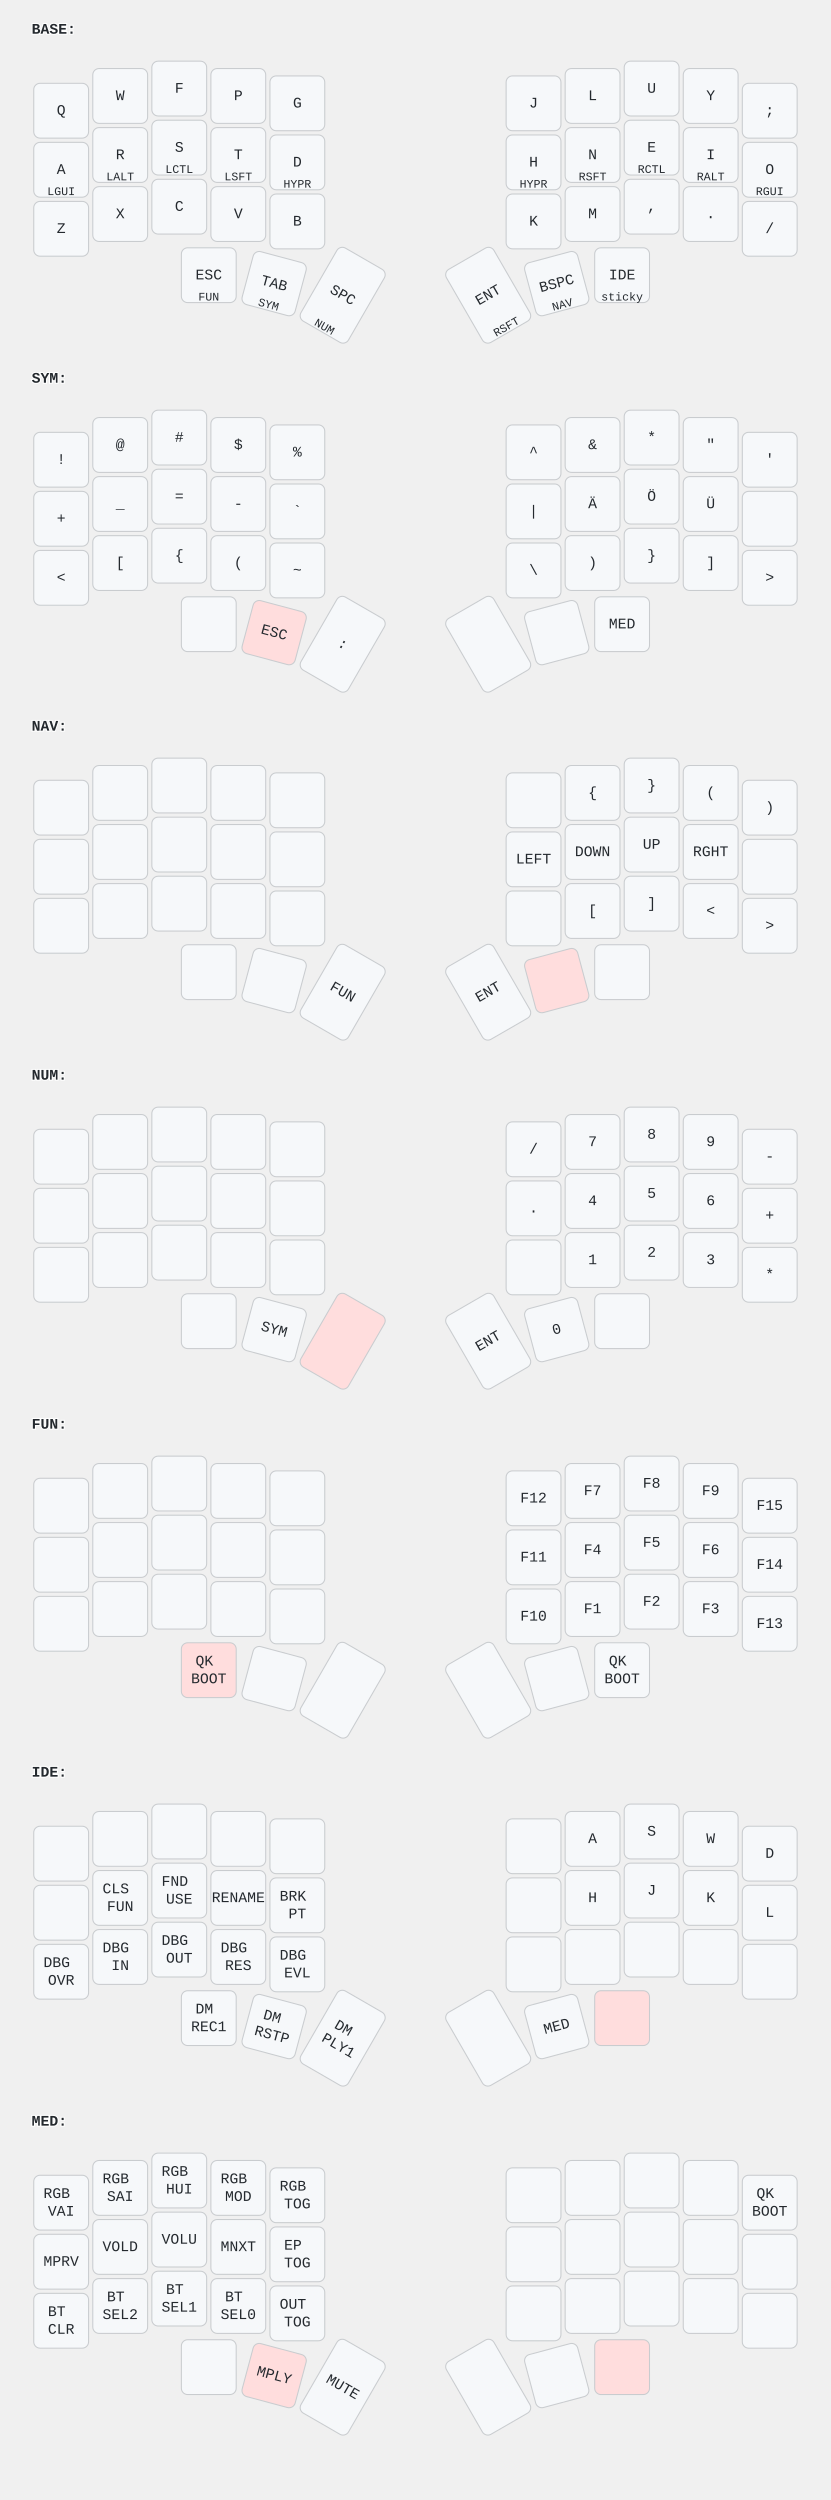
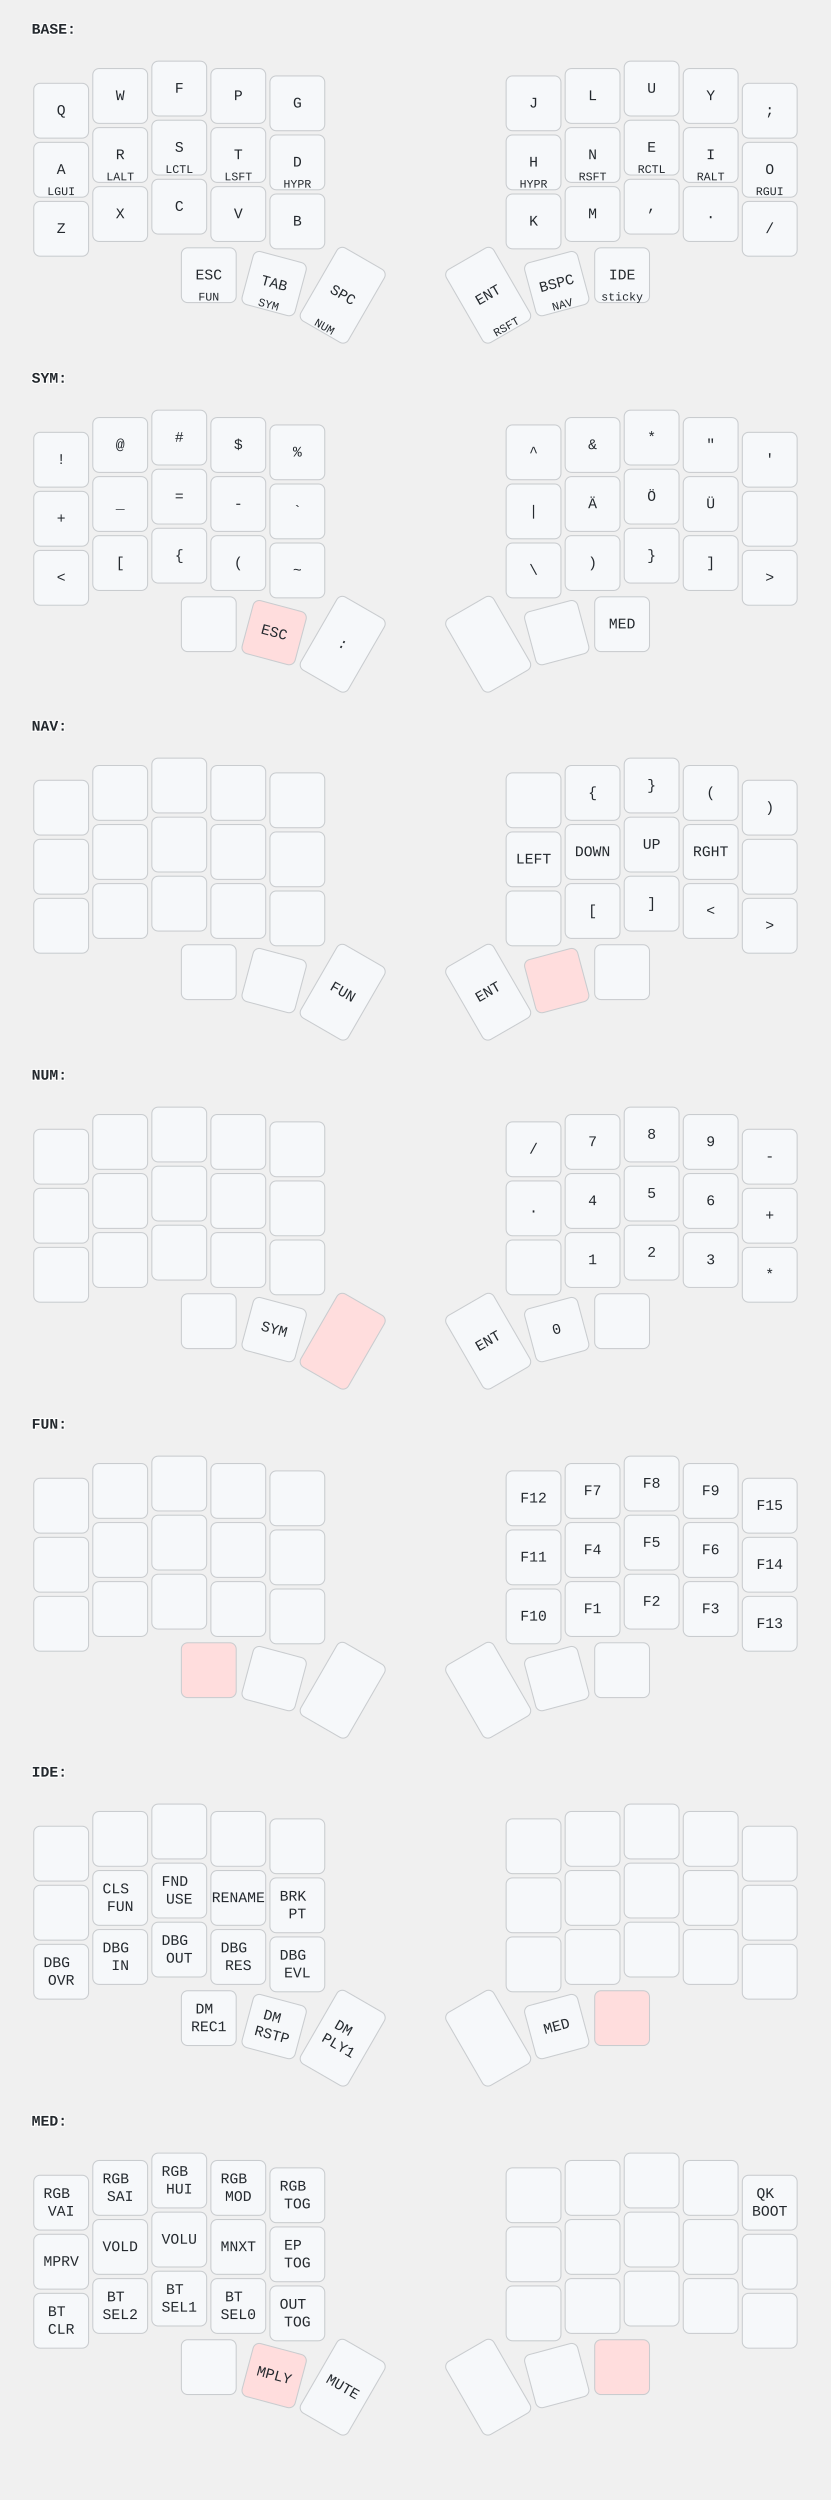
<svg xmlns="http://www.w3.org/2000/svg" width="788" height="2371" viewBox="0 0 788 2371" class="keymap">
  <style>/* inherit to force styles through use tags */
svg path {
    fill: inherit;
}

/* font and background color specifications */
svg.keymap {
    font-family: SFMono-Regular,Consolas,Liberation Mono,Menlo,monospace;
    font-size: 14px;
    font-kerning: normal;
    text-rendering: optimizeLegibility;
    fill: #24292e;
}

/* default key styling */
rect.key {
    fill: #f6f8fa;
    stroke: #c9cccf;
    stroke-width: 1;
}

/* default key side styling, only used is draw_key_sides is set */
rect.side {
    filter: brightness(90%);
}

/* color accent for combo boxes */
rect.combo, rect.combo-separate {
    fill: #cdf;
}

/* color accent for held keys */
rect.held, rect.combo.held {
    fill: #fdd;
}

/* color accent for ghost (optional) keys */
rect.ghost, rect.combo.ghost {
    stroke-dasharray: 4, 4;
    stroke-width: 2;
}

text {
    text-anchor: middle;
    dominant-baseline: middle;
}

/* styling for layer labels */
text.label {
    font-weight: bold;
    text-anchor: start;
    stroke: white;
    stroke-width: 2;
    paint-order: stroke;
}

/* styling for combo tap, and key hold/shifted label text */
text.combo, text.hold, text.shifted {
    font-size: 11px;
}

text.hold {
    text-anchor: middle;
    dominant-baseline: auto;
}

text.shifted {
    text-anchor: middle;
    dominant-baseline: hanging;
}

/* styling for hold/shifted label text in combo box */
text.combo.hold, text.combo.shifted {
    font-size: 8px;
}

/* lighter symbol for transparent keys */
text.trans {
    fill: #7b7e81;
}

/* styling for combo dendrons */
path.combo {
    stroke-width: 1;
    stroke: gray;
    fill: none;
}

/* Start Tabler Icons Cleanup */
/* cannot use height/width with glyphs */
.icon-tabler &gt; path {
    fill: inherit;
    stroke: inherit;
    stroke-width: 2;
}
/* hide tabler's default box */
.icon-tabler &gt; path[stroke="none"][fill="none"] {
    visibility: hidden;
}
/* End Tabler Icons Cleanup */
</style>
  <g transform="translate(30, 0)" class="layer-BASE">
    <text x="0" y="28" class="label">BASE:</text>
    <g transform="translate(0, 56)">
      <g transform="translate(28, 49)" class="key keypos-0">
        <rect rx="6" ry="6" x="-26" y="-26" width="52" height="52" class="key" />
        <text x="0" y="0" class="key tap">Q</text>
      </g>
      <g transform="translate(84, 35)" class="key keypos-1">
        <rect rx="6" ry="6" x="-26" y="-26" width="52" height="52" class="key" />
        <text x="0" y="0" class="key tap">W</text>
      </g>
      <g transform="translate(140, 28)" class="key keypos-2">
        <rect rx="6" ry="6" x="-26" y="-26" width="52" height="52" class="key" />
        <text x="0" y="0" class="key tap">F</text>
      </g>
      <g transform="translate(196, 35)" class="key keypos-3">
        <rect rx="6" ry="6" x="-26" y="-26" width="52" height="52" class="key" />
        <text x="0" y="0" class="key tap">P</text>
      </g>
      <g transform="translate(252, 42)" class="key keypos-4">
        <rect rx="6" ry="6" x="-26" y="-26" width="52" height="52" class="key" />
        <text x="0" y="0" class="key tap">G</text>
      </g>
      <g transform="translate(476, 42)" class="key keypos-5">
        <rect rx="6" ry="6" x="-26" y="-26" width="52" height="52" class="key" />
        <text x="0" y="0" class="key tap">J</text>
      </g>
      <g transform="translate(532, 35)" class="key keypos-6">
        <rect rx="6" ry="6" x="-26" y="-26" width="52" height="52" class="key" />
        <text x="0" y="0" class="key tap">L</text>
      </g>
      <g transform="translate(588, 28)" class="key keypos-7">
        <rect rx="6" ry="6" x="-26" y="-26" width="52" height="52" class="key" />
        <text x="0" y="0" class="key tap">U</text>
      </g>
      <g transform="translate(644, 35)" class="key keypos-8">
        <rect rx="6" ry="6" x="-26" y="-26" width="52" height="52" class="key" />
        <text x="0" y="0" class="key tap">Y</text>
      </g>
      <g transform="translate(700, 49)" class="key keypos-9">
        <rect rx="6" ry="6" x="-26" y="-26" width="52" height="52" class="key" />
        <text x="0" y="0" class="key tap">;</text>
      </g>
      <g transform="translate(28, 105)" class="key keypos-10">
        <rect rx="6" ry="6" x="-26" y="-26" width="52" height="52" class="key" />
        <text x="0" y="0" class="key tap">A</text>
        <text x="0" y="24" class="key hold">LGUI</text>
      </g>
      <g transform="translate(84, 91)" class="key keypos-11">
        <rect rx="6" ry="6" x="-26" y="-26" width="52" height="52" class="key" />
        <text x="0" y="0" class="key tap">R</text>
        <text x="0" y="24" class="key hold">LALT</text>
      </g>
      <g transform="translate(140, 84)" class="key keypos-12">
        <rect rx="6" ry="6" x="-26" y="-26" width="52" height="52" class="key" />
        <text x="0" y="0" class="key tap">S</text>
        <text x="0" y="24" class="key hold">LCTL</text>
      </g>
      <g transform="translate(196, 91)" class="key keypos-13">
        <rect rx="6" ry="6" x="-26" y="-26" width="52" height="52" class="key" />
        <text x="0" y="0" class="key tap">T</text>
        <text x="0" y="24" class="key hold">LSFT</text>
      </g>
      <g transform="translate(252, 98)" class="key keypos-14">
        <rect rx="6" ry="6" x="-26" y="-26" width="52" height="52" class="key" />
        <text x="0" y="0" class="key tap">D</text>
        <text x="0" y="24" class="key hold">HYPR</text>
      </g>
      <g transform="translate(476, 98)" class="key keypos-15">
        <rect rx="6" ry="6" x="-26" y="-26" width="52" height="52" class="key" />
        <text x="0" y="0" class="key tap">H</text>
        <text x="0" y="24" class="key hold">HYPR</text>
      </g>
      <g transform="translate(532, 91)" class="key keypos-16">
        <rect rx="6" ry="6" x="-26" y="-26" width="52" height="52" class="key" />
        <text x="0" y="0" class="key tap">N</text>
        <text x="0" y="24" class="key hold">RSFT</text>
      </g>
      <g transform="translate(588, 84)" class="key keypos-17">
        <rect rx="6" ry="6" x="-26" y="-26" width="52" height="52" class="key" />
        <text x="0" y="0" class="key tap">E</text>
        <text x="0" y="24" class="key hold">RCTL</text>
      </g>
      <g transform="translate(644, 91)" class="key keypos-18">
        <rect rx="6" ry="6" x="-26" y="-26" width="52" height="52" class="key" />
        <text x="0" y="0" class="key tap">I</text>
        <text x="0" y="24" class="key hold">RALT</text>
      </g>
      <g transform="translate(700, 105)" class="key keypos-19">
        <rect rx="6" ry="6" x="-26" y="-26" width="52" height="52" class="key" />
        <text x="0" y="0" class="key tap">O</text>
        <text x="0" y="24" class="key hold">RGUI</text>
      </g>
      <g transform="translate(28, 161)" class="key keypos-20">
        <rect rx="6" ry="6" x="-26" y="-26" width="52" height="52" class="key" />
        <text x="0" y="0" class="key tap">Z</text>
      </g>
      <g transform="translate(84, 147)" class="key keypos-21">
        <rect rx="6" ry="6" x="-26" y="-26" width="52" height="52" class="key" />
        <text x="0" y="0" class="key tap">X</text>
      </g>
      <g transform="translate(140, 140)" class="key keypos-22">
        <rect rx="6" ry="6" x="-26" y="-26" width="52" height="52" class="key" />
        <text x="0" y="0" class="key tap">C</text>
      </g>
      <g transform="translate(196, 147)" class="key keypos-23">
        <rect rx="6" ry="6" x="-26" y="-26" width="52" height="52" class="key" />
        <text x="0" y="0" class="key tap">V</text>
      </g>
      <g transform="translate(252, 154)" class="key keypos-24">
        <rect rx="6" ry="6" x="-26" y="-26" width="52" height="52" class="key" />
        <text x="0" y="0" class="key tap">B</text>
      </g>
      <g transform="translate(476, 154)" class="key keypos-25">
        <rect rx="6" ry="6" x="-26" y="-26" width="52" height="52" class="key" />
        <text x="0" y="0" class="key tap">K</text>
      </g>
      <g transform="translate(532, 147)" class="key keypos-26">
        <rect rx="6" ry="6" x="-26" y="-26" width="52" height="52" class="key" />
        <text x="0" y="0" class="key tap">M</text>
      </g>
      <g transform="translate(588, 140)" class="key keypos-27">
        <rect rx="6" ry="6" x="-26" y="-26" width="52" height="52" class="key" />
        <text x="0" y="0" class="key tap">,</text>
      </g>
      <g transform="translate(644, 147)" class="key keypos-28">
        <rect rx="6" ry="6" x="-26" y="-26" width="52" height="52" class="key" />
        <text x="0" y="0" class="key tap">.</text>
      </g>
      <g transform="translate(700, 161)" class="key keypos-29">
        <rect rx="6" ry="6" x="-26" y="-26" width="52" height="52" class="key" />
        <text x="0" y="0" class="key tap">/</text>
      </g>
      <g transform="translate(168, 205)" class="key keypos-30">
        <rect rx="6" ry="6" x="-26" y="-26" width="52" height="52" class="key" />
        <text x="0" y="0" class="key tap">ESC</text>
        <text x="0" y="24" class="key hold">FUN</text>
      </g>
      <g transform="translate(230, 213) rotate(15.0)" class="key keypos-31">
        <rect rx="6" ry="6" x="-26" y="-26" width="52" height="52" class="key" />
        <text x="0" y="0" class="key tap">TAB</text>
        <text x="0" y="24" class="key hold">SYM</text>
      </g>
      <g transform="translate(295, 224) rotate(30.0)" class="key keypos-32">
        <rect rx="6" ry="6" x="-26" y="-40" width="52" height="80" class="key" />
        <text x="0" y="0" class="key tap">SPC</text>
        <text x="0" y="38" class="key hold">NUM</text>
      </g>
      <g transform="translate(433, 224) rotate(-30.0)" class="key keypos-33">
        <rect rx="6" ry="6" x="-26" y="-40" width="52" height="80" class="key" />
        <text x="0" y="0" class="key tap">ENT</text>
        <text x="0" y="38" class="key hold">RSFT</text>
      </g>
      <g transform="translate(498, 213) rotate(-15.0)" class="key keypos-34">
        <rect rx="6" ry="6" x="-26" y="-26" width="52" height="52" class="key" />
        <text x="0" y="0" class="key tap">BSPC</text>
        <text x="0" y="24" class="key hold">NAV</text>
      </g>
      <g transform="translate(560, 205)" class="key keypos-35">
        <rect rx="6" ry="6" x="-26" y="-26" width="52" height="52" class="key" />
        <text x="0" y="0" class="key tap">IDE</text>
        <text x="0" y="24" class="key hold">sticky</text>
      </g>
    </g>
  </g>
  <g transform="translate(30, 331)" class="layer-SYM">
    <text x="0" y="28" class="label">SYM:</text>
    <g transform="translate(0, 56)">
      <g transform="translate(28, 49)" class="key keypos-0">
        <rect rx="6" ry="6" x="-26" y="-26" width="52" height="52" class="key" />
        <text x="0" y="0" class="key tap">!</text>
      </g>
      <g transform="translate(84, 35)" class="key keypos-1">
        <rect rx="6" ry="6" x="-26" y="-26" width="52" height="52" class="key" />
        <text x="0" y="0" class="key tap">@</text>
      </g>
      <g transform="translate(140, 28)" class="key keypos-2">
        <rect rx="6" ry="6" x="-26" y="-26" width="52" height="52" class="key" />
        <text x="0" y="0" class="key tap">#</text>
      </g>
      <g transform="translate(196, 35)" class="key keypos-3">
        <rect rx="6" ry="6" x="-26" y="-26" width="52" height="52" class="key" />
        <text x="0" y="0" class="key tap">$</text>
      </g>
      <g transform="translate(252, 42)" class="key keypos-4">
        <rect rx="6" ry="6" x="-26" y="-26" width="52" height="52" class="key" />
        <text x="0" y="0" class="key tap">%</text>
      </g>
      <g transform="translate(476, 42)" class="key keypos-5">
        <rect rx="6" ry="6" x="-26" y="-26" width="52" height="52" class="key" />
        <text x="0" y="0" class="key tap">^</text>
      </g>
      <g transform="translate(532, 35)" class="key keypos-6">
        <rect rx="6" ry="6" x="-26" y="-26" width="52" height="52" class="key" />
        <text x="0" y="0" class="key tap">&amp;</text>
      </g>
      <g transform="translate(588, 28)" class="key keypos-7">
        <rect rx="6" ry="6" x="-26" y="-26" width="52" height="52" class="key" />
        <text x="0" y="0" class="key tap">*</text>
      </g>
      <g transform="translate(644, 35)" class="key keypos-8">
        <rect rx="6" ry="6" x="-26" y="-26" width="52" height="52" class="key" />
        <text x="0" y="0" class="key tap">"</text>
      </g>
      <g transform="translate(700, 49)" class="key keypos-9">
        <rect rx="6" ry="6" x="-26" y="-26" width="52" height="52" class="key" />
        <text x="0" y="0" class="key tap">'</text>
      </g>
      <g transform="translate(28, 105)" class="key keypos-10">
        <rect rx="6" ry="6" x="-26" y="-26" width="52" height="52" class="key" />
        <text x="0" y="0" class="key tap">+</text>
      </g>
      <g transform="translate(84, 91)" class="key keypos-11">
        <rect rx="6" ry="6" x="-26" y="-26" width="52" height="52" class="key" />
        <text x="0" y="0" class="key tap">_</text>
      </g>
      <g transform="translate(140, 84)" class="key keypos-12">
        <rect rx="6" ry="6" x="-26" y="-26" width="52" height="52" class="key" />
        <text x="0" y="0" class="key tap">=</text>
      </g>
      <g transform="translate(196, 91)" class="key keypos-13">
        <rect rx="6" ry="6" x="-26" y="-26" width="52" height="52" class="key" />
        <text x="0" y="0" class="key tap">-</text>
      </g>
      <g transform="translate(252, 98)" class="key keypos-14">
        <rect rx="6" ry="6" x="-26" y="-26" width="52" height="52" class="key" />
        <text x="0" y="0" class="key tap">`</text>
      </g>
      <g transform="translate(476, 98)" class="key keypos-15">
        <rect rx="6" ry="6" x="-26" y="-26" width="52" height="52" class="key" />
        <text x="0" y="0" class="key tap">|</text>
      </g>
      <g transform="translate(532, 91)" class="key keypos-16">
        <rect rx="6" ry="6" x="-26" y="-26" width="52" height="52" class="key" />
        <text x="0" y="0" class="key tap">Ä</text>
      </g>
      <g transform="translate(588, 84)" class="key keypos-17">
        <rect rx="6" ry="6" x="-26" y="-26" width="52" height="52" class="key" />
        <text x="0" y="0" class="key tap">Ö</text>
      </g>
      <g transform="translate(644, 91)" class="key keypos-18">
        <rect rx="6" ry="6" x="-26" y="-26" width="52" height="52" class="key" />
        <text x="0" y="0" class="key tap">Ü</text>
      </g>
      <g transform="translate(700, 105)" class="key keypos-19">
        <rect rx="6" ry="6" x="-26" y="-26" width="52" height="52" class="key" />
      </g>
      <g transform="translate(28, 161)" class="key keypos-20">
        <rect rx="6" ry="6" x="-26" y="-26" width="52" height="52" class="key" />
        <text x="0" y="0" class="key tap">&lt;</text>
      </g>
      <g transform="translate(84, 147)" class="key keypos-21">
        <rect rx="6" ry="6" x="-26" y="-26" width="52" height="52" class="key" />
        <text x="0" y="0" class="key tap">[</text>
      </g>
      <g transform="translate(140, 140)" class="key keypos-22">
        <rect rx="6" ry="6" x="-26" y="-26" width="52" height="52" class="key" />
        <text x="0" y="0" class="key tap">{</text>
      </g>
      <g transform="translate(196, 147)" class="key keypos-23">
        <rect rx="6" ry="6" x="-26" y="-26" width="52" height="52" class="key" />
        <text x="0" y="0" class="key tap">(</text>
      </g>
      <g transform="translate(252, 154)" class="key keypos-24">
        <rect rx="6" ry="6" x="-26" y="-26" width="52" height="52" class="key" />
        <text x="0" y="0" class="key tap">~</text>
      </g>
      <g transform="translate(476, 154)" class="key keypos-25">
        <rect rx="6" ry="6" x="-26" y="-26" width="52" height="52" class="key" />
        <text x="0" y="0" class="key tap">\</text>
      </g>
      <g transform="translate(532, 147)" class="key keypos-26">
        <rect rx="6" ry="6" x="-26" y="-26" width="52" height="52" class="key" />
        <text x="0" y="0" class="key tap">)</text>
      </g>
      <g transform="translate(588, 140)" class="key keypos-27">
        <rect rx="6" ry="6" x="-26" y="-26" width="52" height="52" class="key" />
        <text x="0" y="0" class="key tap">}</text>
      </g>
      <g transform="translate(644, 147)" class="key keypos-28">
        <rect rx="6" ry="6" x="-26" y="-26" width="52" height="52" class="key" />
        <text x="0" y="0" class="key tap">]</text>
      </g>
      <g transform="translate(700, 161)" class="key keypos-29">
        <rect rx="6" ry="6" x="-26" y="-26" width="52" height="52" class="key" />
        <text x="0" y="0" class="key tap">&gt;</text>
      </g>
      <g transform="translate(168, 205)" class="key keypos-30">
        <rect rx="6" ry="6" x="-26" y="-26" width="52" height="52" class="key" />
      </g>
      <g transform="translate(230, 213) rotate(15.0)" class="key held keypos-31">
        <rect rx="6" ry="6" x="-26" y="-26" width="52" height="52" class="key held" />
        <text x="0" y="0" class="key held tap">ESC</text>
      </g>
      <g transform="translate(295, 224) rotate(30.0)" class="key keypos-32">
        <rect rx="6" ry="6" x="-26" y="-40" width="52" height="80" class="key" />
        <text x="0" y="0" class="key tap">:</text>
      </g>
      <g transform="translate(433, 224) rotate(-30.0)" class="key keypos-33">
        <rect rx="6" ry="6" x="-26" y="-40" width="52" height="80" class="key" />
      </g>
      <g transform="translate(498, 213) rotate(-15.0)" class="key keypos-34">
        <rect rx="6" ry="6" x="-26" y="-26" width="52" height="52" class="key" />
      </g>
      <g transform="translate(560, 205)" class="key keypos-35">
        <rect rx="6" ry="6" x="-26" y="-26" width="52" height="52" class="key" />
        <text x="0" y="0" class="key tap">MED</text>
      </g>
    </g>
  </g>
  <g transform="translate(30, 661)" class="layer-NAV">
    <text x="0" y="28" class="label">NAV:</text>
    <g transform="translate(0, 56)">
      <g transform="translate(28, 49)" class="key keypos-0">
        <rect rx="6" ry="6" x="-26" y="-26" width="52" height="52" class="key" />
      </g>
      <g transform="translate(84, 35)" class="key keypos-1">
        <rect rx="6" ry="6" x="-26" y="-26" width="52" height="52" class="key" />
      </g>
      <g transform="translate(140, 28)" class="key keypos-2">
        <rect rx="6" ry="6" x="-26" y="-26" width="52" height="52" class="key" />
      </g>
      <g transform="translate(196, 35)" class="key keypos-3">
        <rect rx="6" ry="6" x="-26" y="-26" width="52" height="52" class="key" />
      </g>
      <g transform="translate(252, 42)" class="key keypos-4">
        <rect rx="6" ry="6" x="-26" y="-26" width="52" height="52" class="key" />
      </g>
      <g transform="translate(476, 42)" class="key keypos-5">
        <rect rx="6" ry="6" x="-26" y="-26" width="52" height="52" class="key" />
      </g>
      <g transform="translate(532, 35)" class="key keypos-6">
        <rect rx="6" ry="6" x="-26" y="-26" width="52" height="52" class="key" />
        <text x="0" y="0" class="key tap">{</text>
      </g>
      <g transform="translate(588, 28)" class="key keypos-7">
        <rect rx="6" ry="6" x="-26" y="-26" width="52" height="52" class="key" />
        <text x="0" y="0" class="key tap">}</text>
      </g>
      <g transform="translate(644, 35)" class="key keypos-8">
        <rect rx="6" ry="6" x="-26" y="-26" width="52" height="52" class="key" />
        <text x="0" y="0" class="key tap">(</text>
      </g>
      <g transform="translate(700, 49)" class="key keypos-9">
        <rect rx="6" ry="6" x="-26" y="-26" width="52" height="52" class="key" />
        <text x="0" y="0" class="key tap">)</text>
      </g>
      <g transform="translate(28, 105)" class="key keypos-10">
        <rect rx="6" ry="6" x="-26" y="-26" width="52" height="52" class="key" />
      </g>
      <g transform="translate(84, 91)" class="key keypos-11">
        <rect rx="6" ry="6" x="-26" y="-26" width="52" height="52" class="key" />
      </g>
      <g transform="translate(140, 84)" class="key keypos-12">
        <rect rx="6" ry="6" x="-26" y="-26" width="52" height="52" class="key" />
      </g>
      <g transform="translate(196, 91)" class="key keypos-13">
        <rect rx="6" ry="6" x="-26" y="-26" width="52" height="52" class="key" />
      </g>
      <g transform="translate(252, 98)" class="key keypos-14">
        <rect rx="6" ry="6" x="-26" y="-26" width="52" height="52" class="key" />
      </g>
      <g transform="translate(476, 98)" class="key keypos-15">
        <rect rx="6" ry="6" x="-26" y="-26" width="52" height="52" class="key" />
        <text x="0" y="0" class="key tap">LEFT</text>
      </g>
      <g transform="translate(532, 91)" class="key keypos-16">
        <rect rx="6" ry="6" x="-26" y="-26" width="52" height="52" class="key" />
        <text x="0" y="0" class="key tap">DOWN</text>
      </g>
      <g transform="translate(588, 84)" class="key keypos-17">
        <rect rx="6" ry="6" x="-26" y="-26" width="52" height="52" class="key" />
        <text x="0" y="0" class="key tap">UP</text>
      </g>
      <g transform="translate(644, 91)" class="key keypos-18">
        <rect rx="6" ry="6" x="-26" y="-26" width="52" height="52" class="key" />
        <text x="0" y="0" class="key tap">RGHT</text>
      </g>
      <g transform="translate(700, 105)" class="key keypos-19">
        <rect rx="6" ry="6" x="-26" y="-26" width="52" height="52" class="key" />
      </g>
      <g transform="translate(28, 161)" class="key keypos-20">
        <rect rx="6" ry="6" x="-26" y="-26" width="52" height="52" class="key" />
      </g>
      <g transform="translate(84, 147)" class="key keypos-21">
        <rect rx="6" ry="6" x="-26" y="-26" width="52" height="52" class="key" />
      </g>
      <g transform="translate(140, 140)" class="key keypos-22">
        <rect rx="6" ry="6" x="-26" y="-26" width="52" height="52" class="key" />
      </g>
      <g transform="translate(196, 147)" class="key keypos-23">
        <rect rx="6" ry="6" x="-26" y="-26" width="52" height="52" class="key" />
      </g>
      <g transform="translate(252, 154)" class="key keypos-24">
        <rect rx="6" ry="6" x="-26" y="-26" width="52" height="52" class="key" />
      </g>
      <g transform="translate(476, 154)" class="key keypos-25">
        <rect rx="6" ry="6" x="-26" y="-26" width="52" height="52" class="key" />
      </g>
      <g transform="translate(532, 147)" class="key keypos-26">
        <rect rx="6" ry="6" x="-26" y="-26" width="52" height="52" class="key" />
        <text x="0" y="0" class="key tap">[</text>
      </g>
      <g transform="translate(588, 140)" class="key keypos-27">
        <rect rx="6" ry="6" x="-26" y="-26" width="52" height="52" class="key" />
        <text x="0" y="0" class="key tap">]</text>
      </g>
      <g transform="translate(644, 147)" class="key keypos-28">
        <rect rx="6" ry="6" x="-26" y="-26" width="52" height="52" class="key" />
        <text x="0" y="0" class="key tap">&lt;</text>
      </g>
      <g transform="translate(700, 161)" class="key keypos-29">
        <rect rx="6" ry="6" x="-26" y="-26" width="52" height="52" class="key" />
        <text x="0" y="0" class="key tap">&gt;</text>
      </g>
      <g transform="translate(168, 205)" class="key keypos-30">
        <rect rx="6" ry="6" x="-26" y="-26" width="52" height="52" class="key" />
      </g>
      <g transform="translate(230, 213) rotate(15.0)" class="key keypos-31">
        <rect rx="6" ry="6" x="-26" y="-26" width="52" height="52" class="key" />
      </g>
      <g transform="translate(295, 224) rotate(30.0)" class="key keypos-32">
        <rect rx="6" ry="6" x="-26" y="-40" width="52" height="80" class="key" />
        <text x="0" y="0" class="key tap">FUN</text>
      </g>
      <g transform="translate(433, 224) rotate(-30.0)" class="key keypos-33">
        <rect rx="6" ry="6" x="-26" y="-40" width="52" height="80" class="key" />
        <text x="0" y="0" class="key tap">ENT</text>
      </g>
      <g transform="translate(498, 213) rotate(-15.0)" class="key held keypos-34">
        <rect rx="6" ry="6" x="-26" y="-26" width="52" height="52" class="key held" />
      </g>
      <g transform="translate(560, 205)" class="key keypos-35">
        <rect rx="6" ry="6" x="-26" y="-26" width="52" height="52" class="key" />
      </g>
    </g>
  </g>
  <g transform="translate(30, 992)" class="layer-NUM">
    <text x="0" y="28" class="label">NUM:</text>
    <g transform="translate(0, 56)">
      <g transform="translate(28, 49)" class="key keypos-0">
        <rect rx="6" ry="6" x="-26" y="-26" width="52" height="52" class="key" />
      </g>
      <g transform="translate(84, 35)" class="key keypos-1">
        <rect rx="6" ry="6" x="-26" y="-26" width="52" height="52" class="key" />
      </g>
      <g transform="translate(140, 28)" class="key keypos-2">
        <rect rx="6" ry="6" x="-26" y="-26" width="52" height="52" class="key" />
      </g>
      <g transform="translate(196, 35)" class="key keypos-3">
        <rect rx="6" ry="6" x="-26" y="-26" width="52" height="52" class="key" />
      </g>
      <g transform="translate(252, 42)" class="key keypos-4">
        <rect rx="6" ry="6" x="-26" y="-26" width="52" height="52" class="key" />
      </g>
      <g transform="translate(476, 42)" class="key keypos-5">
        <rect rx="6" ry="6" x="-26" y="-26" width="52" height="52" class="key" />
        <text x="0" y="0" class="key tap">/</text>
      </g>
      <g transform="translate(532, 35)" class="key keypos-6">
        <rect rx="6" ry="6" x="-26" y="-26" width="52" height="52" class="key" />
        <text x="0" y="0" class="key tap">7</text>
      </g>
      <g transform="translate(588, 28)" class="key keypos-7">
        <rect rx="6" ry="6" x="-26" y="-26" width="52" height="52" class="key" />
        <text x="0" y="0" class="key tap">8</text>
      </g>
      <g transform="translate(644, 35)" class="key keypos-8">
        <rect rx="6" ry="6" x="-26" y="-26" width="52" height="52" class="key" />
        <text x="0" y="0" class="key tap">9</text>
      </g>
      <g transform="translate(700, 49)" class="key keypos-9">
        <rect rx="6" ry="6" x="-26" y="-26" width="52" height="52" class="key" />
        <text x="0" y="0" class="key tap">-</text>
      </g>
      <g transform="translate(28, 105)" class="key keypos-10">
        <rect rx="6" ry="6" x="-26" y="-26" width="52" height="52" class="key" />
      </g>
      <g transform="translate(84, 91)" class="key keypos-11">
        <rect rx="6" ry="6" x="-26" y="-26" width="52" height="52" class="key" />
      </g>
      <g transform="translate(140, 84)" class="key keypos-12">
        <rect rx="6" ry="6" x="-26" y="-26" width="52" height="52" class="key" />
      </g>
      <g transform="translate(196, 91)" class="key keypos-13">
        <rect rx="6" ry="6" x="-26" y="-26" width="52" height="52" class="key" />
      </g>
      <g transform="translate(252, 98)" class="key keypos-14">
        <rect rx="6" ry="6" x="-26" y="-26" width="52" height="52" class="key" />
      </g>
      <g transform="translate(476, 98)" class="key keypos-15">
        <rect rx="6" ry="6" x="-26" y="-26" width="52" height="52" class="key" />
        <text x="0" y="0" class="key tap">.</text>
      </g>
      <g transform="translate(532, 91)" class="key keypos-16">
        <rect rx="6" ry="6" x="-26" y="-26" width="52" height="52" class="key" />
        <text x="0" y="0" class="key tap">4</text>
      </g>
      <g transform="translate(588, 84)" class="key keypos-17">
        <rect rx="6" ry="6" x="-26" y="-26" width="52" height="52" class="key" />
        <text x="0" y="0" class="key tap">5</text>
      </g>
      <g transform="translate(644, 91)" class="key keypos-18">
        <rect rx="6" ry="6" x="-26" y="-26" width="52" height="52" class="key" />
        <text x="0" y="0" class="key tap">6</text>
      </g>
      <g transform="translate(700, 105)" class="key keypos-19">
        <rect rx="6" ry="6" x="-26" y="-26" width="52" height="52" class="key" />
        <text x="0" y="0" class="key tap">+</text>
      </g>
      <g transform="translate(28, 161)" class="key keypos-20">
        <rect rx="6" ry="6" x="-26" y="-26" width="52" height="52" class="key" />
      </g>
      <g transform="translate(84, 147)" class="key keypos-21">
        <rect rx="6" ry="6" x="-26" y="-26" width="52" height="52" class="key" />
      </g>
      <g transform="translate(140, 140)" class="key keypos-22">
        <rect rx="6" ry="6" x="-26" y="-26" width="52" height="52" class="key" />
      </g>
      <g transform="translate(196, 147)" class="key keypos-23">
        <rect rx="6" ry="6" x="-26" y="-26" width="52" height="52" class="key" />
      </g>
      <g transform="translate(252, 154)" class="key keypos-24">
        <rect rx="6" ry="6" x="-26" y="-26" width="52" height="52" class="key" />
      </g>
      <g transform="translate(476, 154)" class="key keypos-25">
        <rect rx="6" ry="6" x="-26" y="-26" width="52" height="52" class="key" />
      </g>
      <g transform="translate(532, 147)" class="key keypos-26">
        <rect rx="6" ry="6" x="-26" y="-26" width="52" height="52" class="key" />
        <text x="0" y="0" class="key tap">1</text>
      </g>
      <g transform="translate(588, 140)" class="key keypos-27">
        <rect rx="6" ry="6" x="-26" y="-26" width="52" height="52" class="key" />
        <text x="0" y="0" class="key tap">2</text>
      </g>
      <g transform="translate(644, 147)" class="key keypos-28">
        <rect rx="6" ry="6" x="-26" y="-26" width="52" height="52" class="key" />
        <text x="0" y="0" class="key tap">3</text>
      </g>
      <g transform="translate(700, 161)" class="key keypos-29">
        <rect rx="6" ry="6" x="-26" y="-26" width="52" height="52" class="key" />
        <text x="0" y="0" class="key tap">*</text>
      </g>
      <g transform="translate(168, 205)" class="key keypos-30">
        <rect rx="6" ry="6" x="-26" y="-26" width="52" height="52" class="key" />
      </g>
      <g transform="translate(230, 213) rotate(15.0)" class="key keypos-31">
        <rect rx="6" ry="6" x="-26" y="-26" width="52" height="52" class="key" />
        <text x="0" y="0" class="key tap">SYM</text>
      </g>
      <g transform="translate(295, 224) rotate(30.0)" class="key held keypos-32">
        <rect rx="6" ry="6" x="-26" y="-40" width="52" height="80" class="key held" />
      </g>
      <g transform="translate(433, 224) rotate(-30.0)" class="key keypos-33">
        <rect rx="6" ry="6" x="-26" y="-40" width="52" height="80" class="key" />
        <text x="0" y="0" class="key tap">ENT</text>
      </g>
      <g transform="translate(498, 213) rotate(-15.0)" class="key keypos-34">
        <rect rx="6" ry="6" x="-26" y="-26" width="52" height="52" class="key" />
        <text x="0" y="0" class="key tap">0</text>
      </g>
      <g transform="translate(560, 205)" class="key keypos-35">
        <rect rx="6" ry="6" x="-26" y="-26" width="52" height="52" class="key" />
      </g>
    </g>
  </g>
  <g transform="translate(30, 1323)" class="layer-FUN">
    <text x="0" y="28" class="label">FUN:</text>
    <g transform="translate(0, 56)">
      <g transform="translate(28, 49)" class="key keypos-0">
        <rect rx="6" ry="6" x="-26" y="-26" width="52" height="52" class="key" />
      </g>
      <g transform="translate(84, 35)" class="key keypos-1">
        <rect rx="6" ry="6" x="-26" y="-26" width="52" height="52" class="key" />
      </g>
      <g transform="translate(140, 28)" class="key keypos-2">
        <rect rx="6" ry="6" x="-26" y="-26" width="52" height="52" class="key" />
      </g>
      <g transform="translate(196, 35)" class="key keypos-3">
        <rect rx="6" ry="6" x="-26" y="-26" width="52" height="52" class="key" />
      </g>
      <g transform="translate(252, 42)" class="key keypos-4">
        <rect rx="6" ry="6" x="-26" y="-26" width="52" height="52" class="key" />
      </g>
      <g transform="translate(476, 42)" class="key keypos-5">
        <rect rx="6" ry="6" x="-26" y="-26" width="52" height="52" class="key" />
        <text x="0" y="0" class="key tap">F12</text>
      </g>
      <g transform="translate(532, 35)" class="key keypos-6">
        <rect rx="6" ry="6" x="-26" y="-26" width="52" height="52" class="key" />
        <text x="0" y="0" class="key tap">F7</text>
      </g>
      <g transform="translate(588, 28)" class="key keypos-7">
        <rect rx="6" ry="6" x="-26" y="-26" width="52" height="52" class="key" />
        <text x="0" y="0" class="key tap">F8</text>
      </g>
      <g transform="translate(644, 35)" class="key keypos-8">
        <rect rx="6" ry="6" x="-26" y="-26" width="52" height="52" class="key" />
        <text x="0" y="0" class="key tap">F9</text>
      </g>
      <g transform="translate(700, 49)" class="key keypos-9">
        <rect rx="6" ry="6" x="-26" y="-26" width="52" height="52" class="key" />
        <text x="0" y="0" class="key tap">F15</text>
      </g>
      <g transform="translate(28, 105)" class="key keypos-10">
        <rect rx="6" ry="6" x="-26" y="-26" width="52" height="52" class="key" />
      </g>
      <g transform="translate(84, 91)" class="key keypos-11">
        <rect rx="6" ry="6" x="-26" y="-26" width="52" height="52" class="key" />
      </g>
      <g transform="translate(140, 84)" class="key keypos-12">
        <rect rx="6" ry="6" x="-26" y="-26" width="52" height="52" class="key" />
      </g>
      <g transform="translate(196, 91)" class="key keypos-13">
        <rect rx="6" ry="6" x="-26" y="-26" width="52" height="52" class="key" />
      </g>
      <g transform="translate(252, 98)" class="key keypos-14">
        <rect rx="6" ry="6" x="-26" y="-26" width="52" height="52" class="key" />
      </g>
      <g transform="translate(476, 98)" class="key keypos-15">
        <rect rx="6" ry="6" x="-26" y="-26" width="52" height="52" class="key" />
        <text x="0" y="0" class="key tap">F11</text>
      </g>
      <g transform="translate(532, 91)" class="key keypos-16">
        <rect rx="6" ry="6" x="-26" y="-26" width="52" height="52" class="key" />
        <text x="0" y="0" class="key tap">F4</text>
      </g>
      <g transform="translate(588, 84)" class="key keypos-17">
        <rect rx="6" ry="6" x="-26" y="-26" width="52" height="52" class="key" />
        <text x="0" y="0" class="key tap">F5</text>
      </g>
      <g transform="translate(644, 91)" class="key keypos-18">
        <rect rx="6" ry="6" x="-26" y="-26" width="52" height="52" class="key" />
        <text x="0" y="0" class="key tap">F6</text>
      </g>
      <g transform="translate(700, 105)" class="key keypos-19">
        <rect rx="6" ry="6" x="-26" y="-26" width="52" height="52" class="key" />
        <text x="0" y="0" class="key tap">F14</text>
      </g>
      <g transform="translate(28, 161)" class="key keypos-20">
        <rect rx="6" ry="6" x="-26" y="-26" width="52" height="52" class="key" />
      </g>
      <g transform="translate(84, 147)" class="key keypos-21">
        <rect rx="6" ry="6" x="-26" y="-26" width="52" height="52" class="key" />
      </g>
      <g transform="translate(140, 140)" class="key keypos-22">
        <rect rx="6" ry="6" x="-26" y="-26" width="52" height="52" class="key" />
      </g>
      <g transform="translate(196, 147)" class="key keypos-23">
        <rect rx="6" ry="6" x="-26" y="-26" width="52" height="52" class="key" />
      </g>
      <g transform="translate(252, 154)" class="key keypos-24">
        <rect rx="6" ry="6" x="-26" y="-26" width="52" height="52" class="key" />
      </g>
      <g transform="translate(476, 154)" class="key keypos-25">
        <rect rx="6" ry="6" x="-26" y="-26" width="52" height="52" class="key" />
        <text x="0" y="0" class="key tap">F10</text>
      </g>
      <g transform="translate(532, 147)" class="key keypos-26">
        <rect rx="6" ry="6" x="-26" y="-26" width="52" height="52" class="key" />
        <text x="0" y="0" class="key tap">F1</text>
      </g>
      <g transform="translate(588, 140)" class="key keypos-27">
        <rect rx="6" ry="6" x="-26" y="-26" width="52" height="52" class="key" />
        <text x="0" y="0" class="key tap">F2</text>
      </g>
      <g transform="translate(644, 147)" class="key keypos-28">
        <rect rx="6" ry="6" x="-26" y="-26" width="52" height="52" class="key" />
        <text x="0" y="0" class="key tap">F3</text>
      </g>
      <g transform="translate(700, 161)" class="key keypos-29">
        <rect rx="6" ry="6" x="-26" y="-26" width="52" height="52" class="key" />
        <text x="0" y="0" class="key tap">F13</text>
      </g>
      <g transform="translate(168, 205)" class="key held keypos-30">
        <rect rx="6" ry="6" x="-26" y="-26" width="52" height="52" class="key held" />
-         <text x="0" y="0" class="key held tap">
-           <tspan x="0" dy="-0.6em">QK</tspan>
-           <tspan x="0" dy="1.2em">BOOT</tspan>
-         </text>
      </g>
      <g transform="translate(230, 213) rotate(15.0)" class="key keypos-31">
        <rect rx="6" ry="6" x="-26" y="-26" width="52" height="52" class="key" />
      </g>
      <g transform="translate(295, 224) rotate(30.0)" class="key keypos-32">
        <rect rx="6" ry="6" x="-26" y="-40" width="52" height="80" class="key" />
      </g>
      <g transform="translate(433, 224) rotate(-30.0)" class="key keypos-33">
        <rect rx="6" ry="6" x="-26" y="-40" width="52" height="80" class="key" />
      </g>
      <g transform="translate(498, 213) rotate(-15.0)" class="key keypos-34">
        <rect rx="6" ry="6" x="-26" y="-26" width="52" height="52" class="key" />
      </g>
      <g transform="translate(560, 205)" class="key keypos-35">
        <rect rx="6" ry="6" x="-26" y="-26" width="52" height="52" class="key" />
-         <text x="0" y="0" class="key tap">
-           <tspan x="0" dy="-0.6em">QK</tspan>
-           <tspan x="0" dy="1.2em">BOOT</tspan>
-         </text>
      </g>
    </g>
  </g>
  <g transform="translate(30, 1653)" class="layer-IDE">
    <text x="0" y="28" class="label">IDE:</text>
    <g transform="translate(0, 56)">
      <g transform="translate(28, 49)" class="key keypos-0">
        <rect rx="6" ry="6" x="-26" y="-26" width="52" height="52" class="key" />
      </g>
      <g transform="translate(84, 35)" class="key keypos-1">
        <rect rx="6" ry="6" x="-26" y="-26" width="52" height="52" class="key" />
      </g>
      <g transform="translate(140, 28)" class="key keypos-2">
        <rect rx="6" ry="6" x="-26" y="-26" width="52" height="52" class="key" />
      </g>
      <g transform="translate(196, 35)" class="key keypos-3">
        <rect rx="6" ry="6" x="-26" y="-26" width="52" height="52" class="key" />
      </g>
      <g transform="translate(252, 42)" class="key keypos-4">
        <rect rx="6" ry="6" x="-26" y="-26" width="52" height="52" class="key" />
      </g>
      <g transform="translate(476, 42)" class="key keypos-5">
        <rect rx="6" ry="6" x="-26" y="-26" width="52" height="52" class="key" />
      </g>
      <g transform="translate(532, 35)" class="key keypos-6">
        <rect rx="6" ry="6" x="-26" y="-26" width="52" height="52" class="key" />
-         <text x="0" y="0" class="key tap">A</text>
      </g>
      <g transform="translate(588, 28)" class="key keypos-7">
        <rect rx="6" ry="6" x="-26" y="-26" width="52" height="52" class="key" />
-         <text x="0" y="0" class="key tap">S</text>
      </g>
      <g transform="translate(644, 35)" class="key keypos-8">
        <rect rx="6" ry="6" x="-26" y="-26" width="52" height="52" class="key" />
-         <text x="0" y="0" class="key tap">W</text>
      </g>
      <g transform="translate(700, 49)" class="key keypos-9">
        <rect rx="6" ry="6" x="-26" y="-26" width="52" height="52" class="key" />
-         <text x="0" y="0" class="key tap">D</text>
      </g>
      <g transform="translate(28, 105)" class="key keypos-10">
        <rect rx="6" ry="6" x="-26" y="-26" width="52" height="52" class="key" />
      </g>
      <g transform="translate(84, 91)" class="key keypos-11">
        <rect rx="6" ry="6" x="-26" y="-26" width="52" height="52" class="key" />
        <text x="0" y="0" class="key tap">
          <tspan x="0" dy="-0.6em">CLS</tspan>
          <tspan x="0" dy="1.2em">FUN</tspan>
        </text>
      </g>
      <g transform="translate(140, 84)" class="key keypos-12">
        <rect rx="6" ry="6" x="-26" y="-26" width="52" height="52" class="key" />
        <text x="0" y="0" class="key tap">
          <tspan x="0" dy="-0.6em">FND</tspan>
          <tspan x="0" dy="1.2em">USE</tspan>
        </text>
      </g>
      <g transform="translate(196, 91)" class="key keypos-13">
        <rect rx="6" ry="6" x="-26" y="-26" width="52" height="52" class="key" />
        <text x="0" y="0" class="key tap">RENAME</text>
      </g>
      <g transform="translate(252, 98)" class="key keypos-14">
        <rect rx="6" ry="6" x="-26" y="-26" width="52" height="52" class="key" />
        <text x="0" y="0" class="key tap">
          <tspan x="0" dy="-0.6em">BRK</tspan>
          <tspan x="0" dy="1.2em">PT</tspan>
        </text>
      </g>
      <g transform="translate(476, 98)" class="key keypos-15">
        <rect rx="6" ry="6" x="-26" y="-26" width="52" height="52" class="key" />
      </g>
      <g transform="translate(532, 91)" class="key keypos-16">
        <rect rx="6" ry="6" x="-26" y="-26" width="52" height="52" class="key" />
-         <text x="0" y="0" class="key tap">H</text>
      </g>
      <g transform="translate(588, 84)" class="key keypos-17">
        <rect rx="6" ry="6" x="-26" y="-26" width="52" height="52" class="key" />
-         <text x="0" y="0" class="key tap">J</text>
      </g>
      <g transform="translate(644, 91)" class="key keypos-18">
        <rect rx="6" ry="6" x="-26" y="-26" width="52" height="52" class="key" />
-         <text x="0" y="0" class="key tap">K</text>
      </g>
      <g transform="translate(700, 105)" class="key keypos-19">
        <rect rx="6" ry="6" x="-26" y="-26" width="52" height="52" class="key" />
-         <text x="0" y="0" class="key tap">L</text>
      </g>
      <g transform="translate(28, 161)" class="key keypos-20">
        <rect rx="6" ry="6" x="-26" y="-26" width="52" height="52" class="key" />
        <text x="0" y="0" class="key tap">
          <tspan x="0" dy="-0.6em">DBG</tspan>
          <tspan x="0" dy="1.2em">OVR</tspan>
        </text>
      </g>
      <g transform="translate(84, 147)" class="key keypos-21">
        <rect rx="6" ry="6" x="-26" y="-26" width="52" height="52" class="key" />
        <text x="0" y="0" class="key tap">
          <tspan x="0" dy="-0.6em">DBG</tspan>
          <tspan x="0" dy="1.2em">IN</tspan>
        </text>
      </g>
      <g transform="translate(140, 140)" class="key keypos-22">
        <rect rx="6" ry="6" x="-26" y="-26" width="52" height="52" class="key" />
        <text x="0" y="0" class="key tap">
          <tspan x="0" dy="-0.6em">DBG</tspan>
          <tspan x="0" dy="1.2em">OUT</tspan>
        </text>
      </g>
      <g transform="translate(196, 147)" class="key keypos-23">
        <rect rx="6" ry="6" x="-26" y="-26" width="52" height="52" class="key" />
        <text x="0" y="0" class="key tap">
          <tspan x="0" dy="-0.6em">DBG</tspan>
          <tspan x="0" dy="1.2em">RES</tspan>
        </text>
      </g>
      <g transform="translate(252, 154)" class="key keypos-24">
        <rect rx="6" ry="6" x="-26" y="-26" width="52" height="52" class="key" />
        <text x="0" y="0" class="key tap">
          <tspan x="0" dy="-0.6em">DBG</tspan>
          <tspan x="0" dy="1.2em">EVL</tspan>
        </text>
      </g>
      <g transform="translate(476, 154)" class="key keypos-25">
        <rect rx="6" ry="6" x="-26" y="-26" width="52" height="52" class="key" />
      </g>
      <g transform="translate(532, 147)" class="key keypos-26">
        <rect rx="6" ry="6" x="-26" y="-26" width="52" height="52" class="key" />
      </g>
      <g transform="translate(588, 140)" class="key keypos-27">
        <rect rx="6" ry="6" x="-26" y="-26" width="52" height="52" class="key" />
      </g>
      <g transform="translate(644, 147)" class="key keypos-28">
        <rect rx="6" ry="6" x="-26" y="-26" width="52" height="52" class="key" />
      </g>
      <g transform="translate(700, 161)" class="key keypos-29">
        <rect rx="6" ry="6" x="-26" y="-26" width="52" height="52" class="key" />
      </g>
      <g transform="translate(168, 205)" class="key keypos-30">
        <rect rx="6" ry="6" x="-26" y="-26" width="52" height="52" class="key" />
        <text x="0" y="0" class="key tap">
          <tspan x="0" dy="-0.6em">DM</tspan>
          <tspan x="0" dy="1.2em">REC1</tspan>
        </text>
      </g>
      <g transform="translate(230, 213) rotate(15.0)" class="key keypos-31">
        <rect rx="6" ry="6" x="-26" y="-26" width="52" height="52" class="key" />
        <text x="0" y="0" class="key tap">
          <tspan x="0" dy="-0.6em">DM</tspan>
          <tspan x="0" dy="1.2em">RSTP</tspan>
        </text>
      </g>
      <g transform="translate(295, 224) rotate(30.0)" class="key keypos-32">
        <rect rx="6" ry="6" x="-26" y="-40" width="52" height="80" class="key" />
        <text x="0" y="0" class="key tap">
          <tspan x="0" dy="-0.6em">DM</tspan>
          <tspan x="0" dy="1.2em">PLY1</tspan>
        </text>
      </g>
      <g transform="translate(433, 224) rotate(-30.0)" class="key keypos-33">
        <rect rx="6" ry="6" x="-26" y="-40" width="52" height="80" class="key" />
      </g>
      <g transform="translate(498, 213) rotate(-15.0)" class="key keypos-34">
        <rect rx="6" ry="6" x="-26" y="-26" width="52" height="52" class="key" />
        <text x="0" y="0" class="key tap">MED</text>
      </g>
      <g transform="translate(560, 205)" class="key held keypos-35">
        <rect rx="6" ry="6" x="-26" y="-26" width="52" height="52" class="key held" />
      </g>
    </g>
  </g>
  <g transform="translate(30, 1984)" class="layer-MED">
    <text x="0" y="28" class="label">MED:</text>
    <g transform="translate(0, 56)">
      <g transform="translate(28, 49)" class="key keypos-0">
        <rect rx="6" ry="6" x="-26" y="-26" width="52" height="52" class="key" />
        <text x="0" y="0" class="key tap">
          <tspan x="0" dy="-0.6em">RGB</tspan>
          <tspan x="0" dy="1.2em">VAI</tspan>
        </text>
      </g>
      <g transform="translate(84, 35)" class="key keypos-1">
        <rect rx="6" ry="6" x="-26" y="-26" width="52" height="52" class="key" />
        <text x="0" y="0" class="key tap">
          <tspan x="0" dy="-0.6em">RGB</tspan>
          <tspan x="0" dy="1.2em">SAI</tspan>
        </text>
      </g>
      <g transform="translate(140, 28)" class="key keypos-2">
        <rect rx="6" ry="6" x="-26" y="-26" width="52" height="52" class="key" />
        <text x="0" y="0" class="key tap">
          <tspan x="0" dy="-0.6em">RGB</tspan>
          <tspan x="0" dy="1.2em">HUI</tspan>
        </text>
      </g>
      <g transform="translate(196, 35)" class="key keypos-3">
        <rect rx="6" ry="6" x="-26" y="-26" width="52" height="52" class="key" />
        <text x="0" y="0" class="key tap">
          <tspan x="0" dy="-0.6em">RGB</tspan>
          <tspan x="0" dy="1.2em">MOD</tspan>
        </text>
      </g>
      <g transform="translate(252, 42)" class="key keypos-4">
        <rect rx="6" ry="6" x="-26" y="-26" width="52" height="52" class="key" />
        <text x="0" y="0" class="key tap">
          <tspan x="0" dy="-0.6em">RGB</tspan>
          <tspan x="0" dy="1.2em">TOG</tspan>
        </text>
      </g>
      <g transform="translate(476, 42)" class="key keypos-5">
        <rect rx="6" ry="6" x="-26" y="-26" width="52" height="52" class="key" />
      </g>
      <g transform="translate(532, 35)" class="key keypos-6">
        <rect rx="6" ry="6" x="-26" y="-26" width="52" height="52" class="key" />
      </g>
      <g transform="translate(588, 28)" class="key keypos-7">
        <rect rx="6" ry="6" x="-26" y="-26" width="52" height="52" class="key" />
      </g>
      <g transform="translate(644, 35)" class="key keypos-8">
        <rect rx="6" ry="6" x="-26" y="-26" width="52" height="52" class="key" />
      </g>
      <g transform="translate(700, 49)" class="key keypos-9">
        <rect rx="6" ry="6" x="-26" y="-26" width="52" height="52" class="key" />
        <text x="0" y="0" class="key tap">
          <tspan x="0" dy="-0.6em">QK</tspan>
          <tspan x="0" dy="1.2em">BOOT</tspan>
        </text>
      </g>
      <g transform="translate(28, 105)" class="key keypos-10">
        <rect rx="6" ry="6" x="-26" y="-26" width="52" height="52" class="key" />
        <text x="0" y="0" class="key tap">MPRV</text>
      </g>
      <g transform="translate(84, 91)" class="key keypos-11">
        <rect rx="6" ry="6" x="-26" y="-26" width="52" height="52" class="key" />
        <text x="0" y="0" class="key tap">VOLD</text>
      </g>
      <g transform="translate(140, 84)" class="key keypos-12">
        <rect rx="6" ry="6" x="-26" y="-26" width="52" height="52" class="key" />
        <text x="0" y="0" class="key tap">VOLU</text>
      </g>
      <g transform="translate(196, 91)" class="key keypos-13">
        <rect rx="6" ry="6" x="-26" y="-26" width="52" height="52" class="key" />
        <text x="0" y="0" class="key tap">MNXT</text>
      </g>
      <g transform="translate(252, 98)" class="key keypos-14">
        <rect rx="6" ry="6" x="-26" y="-26" width="52" height="52" class="key" />
        <text x="0" y="0" class="key tap">
          <tspan x="0" dy="-0.6em">EP</tspan>
          <tspan x="0" dy="1.2em">TOG</tspan>
        </text>
      </g>
      <g transform="translate(476, 98)" class="key keypos-15">
        <rect rx="6" ry="6" x="-26" y="-26" width="52" height="52" class="key" />
      </g>
      <g transform="translate(532, 91)" class="key keypos-16">
        <rect rx="6" ry="6" x="-26" y="-26" width="52" height="52" class="key" />
      </g>
      <g transform="translate(588, 84)" class="key keypos-17">
        <rect rx="6" ry="6" x="-26" y="-26" width="52" height="52" class="key" />
      </g>
      <g transform="translate(644, 91)" class="key keypos-18">
        <rect rx="6" ry="6" x="-26" y="-26" width="52" height="52" class="key" />
      </g>
      <g transform="translate(700, 105)" class="key keypos-19">
        <rect rx="6" ry="6" x="-26" y="-26" width="52" height="52" class="key" />
      </g>
      <g transform="translate(28, 161)" class="key keypos-20">
        <rect rx="6" ry="6" x="-26" y="-26" width="52" height="52" class="key" />
        <text x="0" y="0" class="key tap">
          <tspan x="0" dy="-0.6em">BT</tspan>
          <tspan x="0" dy="1.2em">CLR</tspan>
        </text>
      </g>
      <g transform="translate(84, 147)" class="key keypos-21">
        <rect rx="6" ry="6" x="-26" y="-26" width="52" height="52" class="key" />
        <text x="0" y="0" class="key tap">
          <tspan x="0" dy="-0.6em">BT</tspan>
          <tspan x="0" dy="1.2em">SEL2</tspan>
        </text>
      </g>
      <g transform="translate(140, 140)" class="key keypos-22">
        <rect rx="6" ry="6" x="-26" y="-26" width="52" height="52" class="key" />
        <text x="0" y="0" class="key tap">
          <tspan x="0" dy="-0.6em">BT</tspan>
          <tspan x="0" dy="1.2em">SEL1</tspan>
        </text>
      </g>
      <g transform="translate(196, 147)" class="key keypos-23">
        <rect rx="6" ry="6" x="-26" y="-26" width="52" height="52" class="key" />
        <text x="0" y="0" class="key tap">
          <tspan x="0" dy="-0.6em">BT</tspan>
          <tspan x="0" dy="1.2em">SEL0</tspan>
        </text>
      </g>
      <g transform="translate(252, 154)" class="key keypos-24">
        <rect rx="6" ry="6" x="-26" y="-26" width="52" height="52" class="key" />
        <text x="0" y="0" class="key tap">
          <tspan x="0" dy="-0.6em">OUT</tspan>
          <tspan x="0" dy="1.2em">TOG</tspan>
        </text>
      </g>
      <g transform="translate(476, 154)" class="key keypos-25">
        <rect rx="6" ry="6" x="-26" y="-26" width="52" height="52" class="key" />
      </g>
      <g transform="translate(532, 147)" class="key keypos-26">
        <rect rx="6" ry="6" x="-26" y="-26" width="52" height="52" class="key" />
      </g>
      <g transform="translate(588, 140)" class="key keypos-27">
        <rect rx="6" ry="6" x="-26" y="-26" width="52" height="52" class="key" />
      </g>
      <g transform="translate(644, 147)" class="key keypos-28">
        <rect rx="6" ry="6" x="-26" y="-26" width="52" height="52" class="key" />
      </g>
      <g transform="translate(700, 161)" class="key keypos-29">
        <rect rx="6" ry="6" x="-26" y="-26" width="52" height="52" class="key" />
      </g>
      <g transform="translate(168, 205)" class="key keypos-30">
        <rect rx="6" ry="6" x="-26" y="-26" width="52" height="52" class="key" />
      </g>
      <g transform="translate(230, 213) rotate(15.0)" class="key held keypos-31">
        <rect rx="6" ry="6" x="-26" y="-26" width="52" height="52" class="key held" />
        <text x="0" y="0" class="key held tap">MPLY</text>
      </g>
      <g transform="translate(295, 224) rotate(30.0)" class="key keypos-32">
        <rect rx="6" ry="6" x="-26" y="-40" width="52" height="80" class="key" />
        <text x="0" y="0" class="key tap">MUTE</text>
      </g>
      <g transform="translate(433, 224) rotate(-30.0)" class="key keypos-33">
        <rect rx="6" ry="6" x="-26" y="-40" width="52" height="80" class="key" />
      </g>
      <g transform="translate(498, 213) rotate(-15.0)" class="key keypos-34">
        <rect rx="6" ry="6" x="-26" y="-26" width="52" height="52" class="key" />
      </g>
      <g transform="translate(560, 205)" class="key held keypos-35">
        <rect rx="6" ry="6" x="-26" y="-26" width="52" height="52" class="key held" />
      </g>
    </g>
  </g>
</svg>
